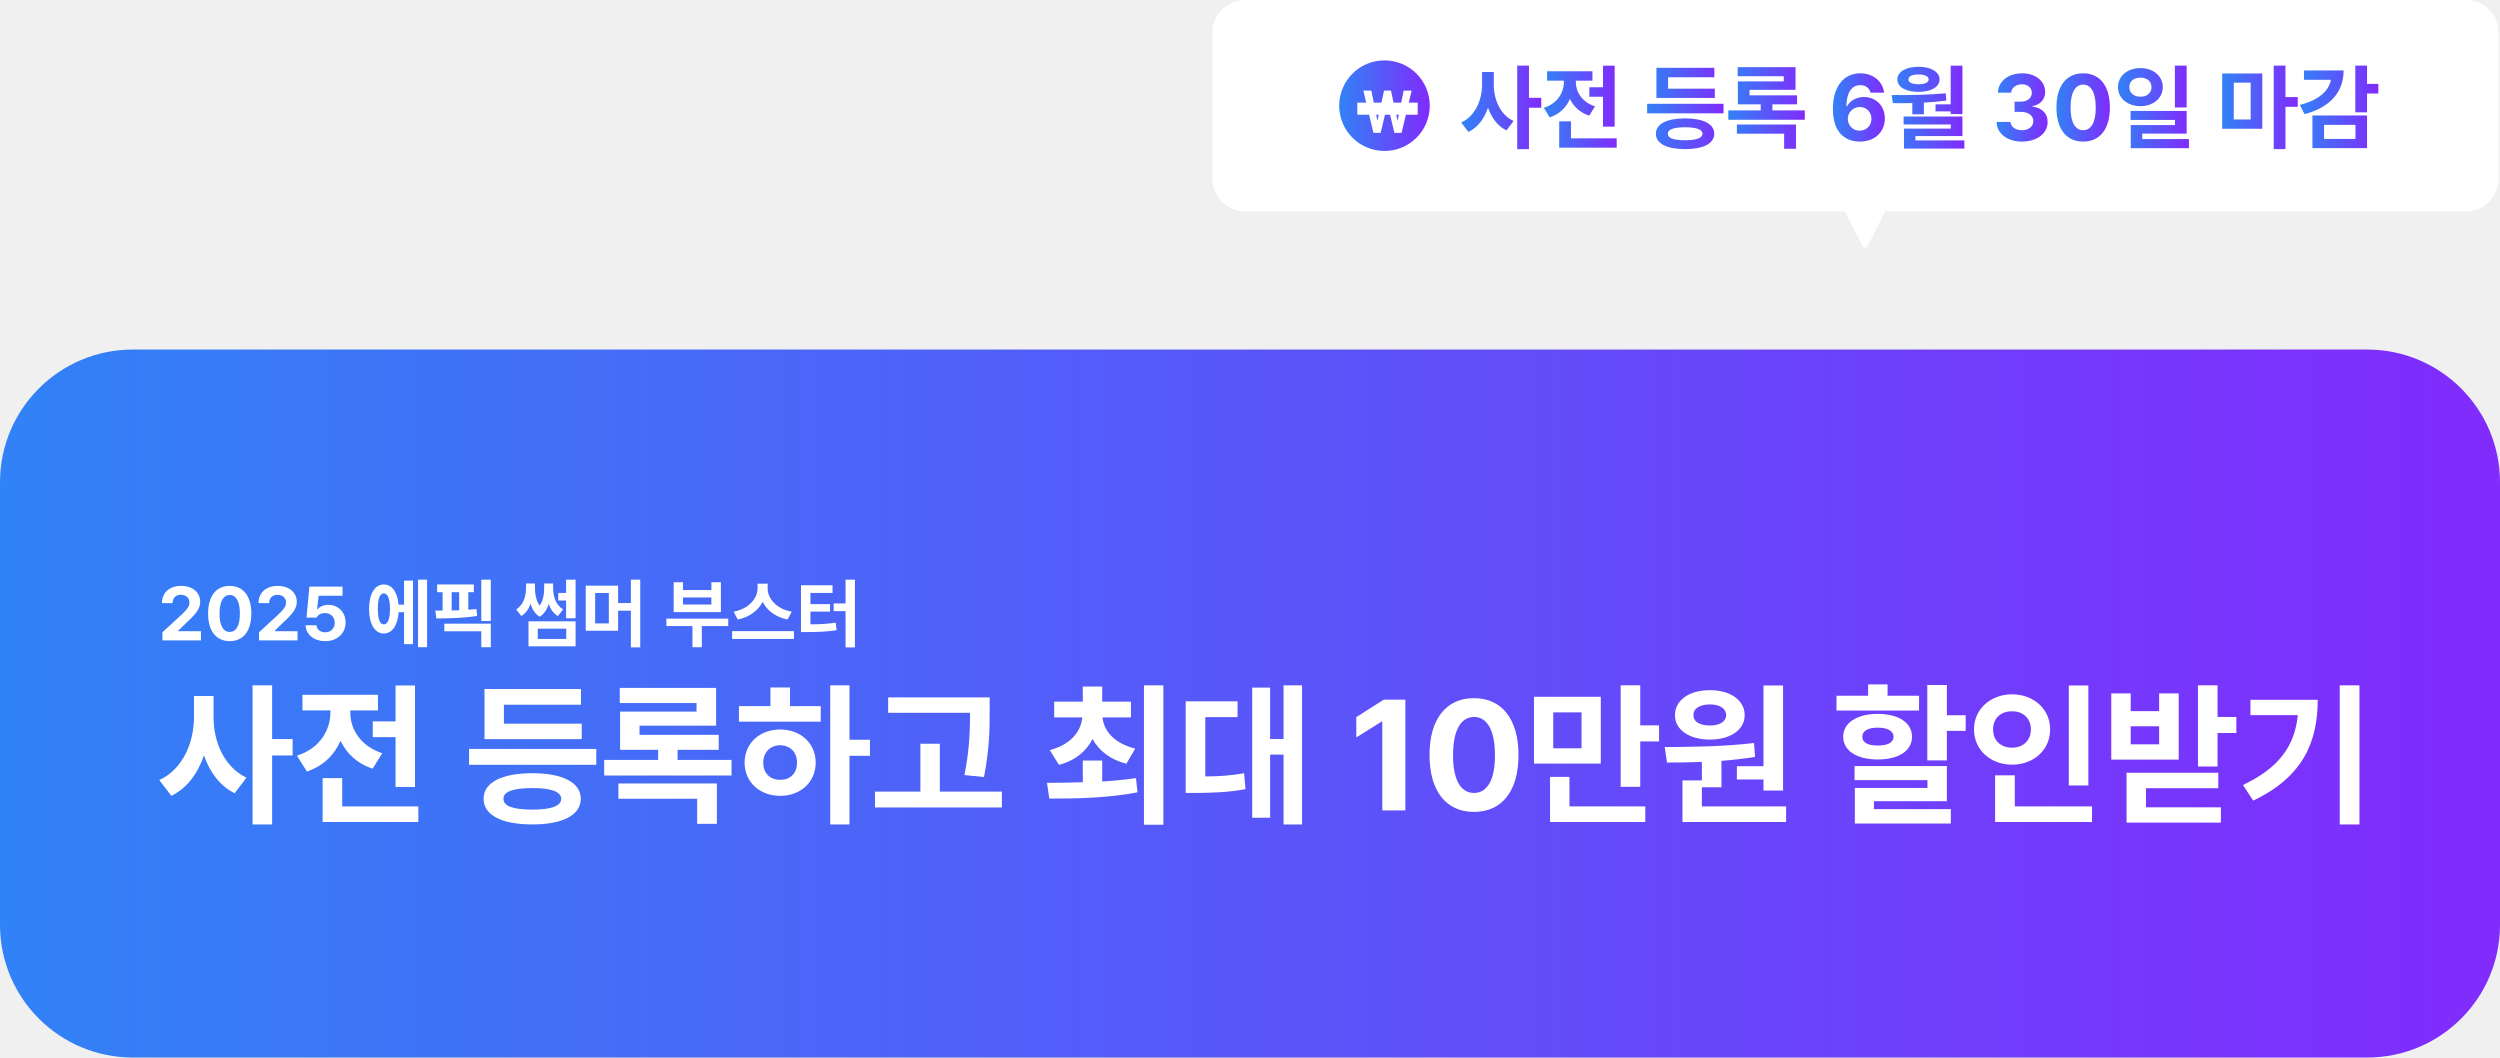
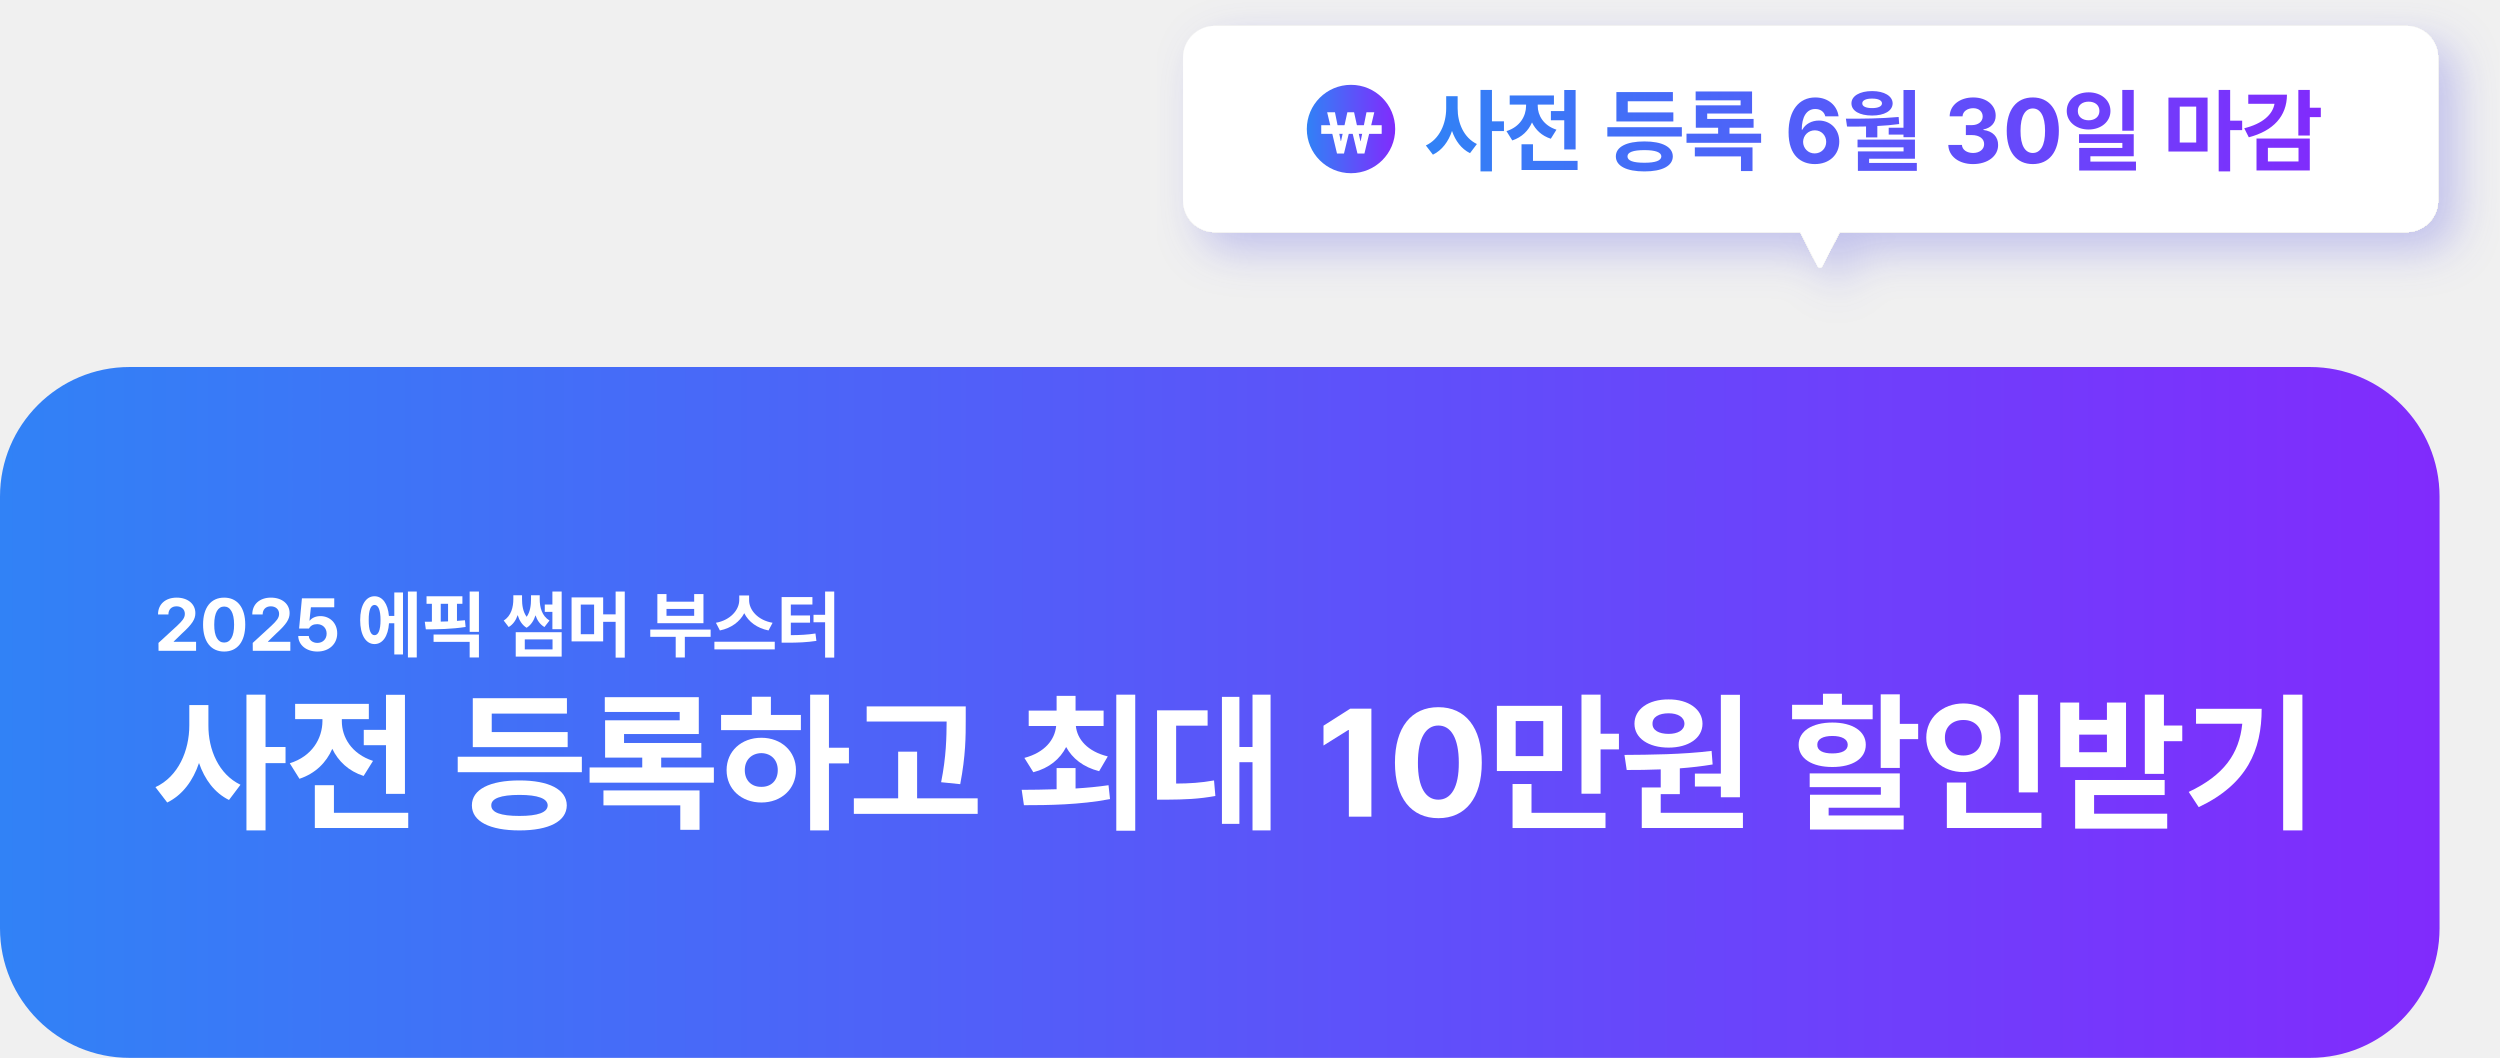
- <svg xmlns="http://www.w3.org/2000/svg" width="565" height="239" viewBox="0 0 565 239" fill="none">
-   <path d="M422.061 55.637C421.817 56.121 421.183 56.121 420.939 55.637L415.082 44.047C414.844 43.577 415.153 43 415.643 43L427.357 43C427.847 43 428.156 43.577 427.918 44.047L422.061 55.637Z" fill="white" />
-   <rect y="79" width="565" height="160" rx="30" fill="url(#paint0_linear_725_1246)" />
-   <path d="M274 7.348C274 3.29 277.305 0 281.382 0H557.293C561.37 0 564.675 3.29 564.675 7.348V40.415C564.675 44.474 561.37 47.764 557.293 47.764H281.382C277.305 47.764 274 44.474 274 40.415V7.348Z" fill="white" />
-   <path d="M534.951 14.826V18.954H537.503V21.132H534.951V25.385H532.296V14.826H534.951ZM529.661 15.925C529.64 20.925 526.487 24.306 520.824 25.8L519.766 23.704C523.998 22.657 526.331 20.562 526.777 18.041H520.699V15.925H529.661ZM534.951 26.09V33.475H522.608V26.09H534.951ZM525.242 28.227V31.401H532.337V28.227H525.242Z" fill="url(#paint1_linear_725_1246)" />
-   <path d="M511.284 16.61V29.098H502.219V16.61H511.284ZM504.833 18.684V27.003H508.65V18.684H504.833ZM516.512 14.826V21.941H519.292V24.14H516.512V33.704H513.857V14.826H516.512Z" fill="url(#paint2_linear_725_1246)" />
-   <path d="M483.747 15.386C486.609 15.386 488.788 17.17 488.788 19.701C488.788 22.19 486.609 23.995 483.747 23.995C480.822 23.995 478.664 22.19 478.664 19.701C478.664 17.17 480.822 15.386 483.747 15.386ZM483.747 17.543C482.294 17.543 481.216 18.331 481.236 19.701C481.216 21.049 482.294 21.858 483.747 21.858C485.178 21.858 486.236 21.049 486.236 19.701C486.236 18.331 485.178 17.543 483.747 17.543ZM494.181 14.826V24.285H491.526V14.826H494.181ZM494.181 25.074V30.198H484.141V31.422H494.7V33.496H481.548V28.268H491.547V27.107H481.506V25.074H494.181Z" fill="url(#paint3_linear_725_1246)" />
-   <path d="M470.795 32.002C467.04 32.002 464.758 29.202 464.758 24.285C464.758 19.369 467.04 16.568 470.795 16.568C474.549 16.568 476.831 19.39 476.831 24.285C476.831 29.223 474.549 32.002 470.795 32.002ZM470.795 29.43C472.537 29.43 473.657 27.75 473.637 24.285C473.637 20.862 472.537 19.12 470.795 19.12C469.052 19.12 467.953 20.862 467.953 24.285C467.932 27.75 469.052 29.43 470.795 29.43Z" fill="url(#paint4_linear_725_1246)" />
-   <path d="M456.952 32.002C453.654 32.002 451.289 30.177 451.227 27.563H454.38C454.442 28.683 455.521 29.43 456.973 29.43C458.467 29.43 459.545 28.58 459.525 27.376C459.545 26.152 458.446 25.281 456.682 25.281H455.293V22.978H456.682C458.155 22.978 459.193 22.169 459.193 20.987C459.193 19.846 458.321 19.058 456.994 19.058C455.666 19.058 454.567 19.805 454.525 20.945H451.538C451.579 18.352 453.923 16.568 456.994 16.568C460.126 16.568 462.221 18.415 462.201 20.8C462.221 22.481 461.039 23.684 459.359 23.974V24.099C461.558 24.368 462.782 25.717 462.761 27.584C462.782 30.156 460.334 32.002 456.952 32.002Z" fill="url(#paint5_linear_725_1246)" />
-   <path d="M443.51 14.846V25.779H440.855V25.177H437.432V23.58H440.855V14.846H443.51ZM427.516 21.485C431.167 21.506 435.689 21.464 439.734 21.091L439.859 22.729C438.189 22.958 436.477 23.103 434.797 23.186V25.82H432.183V23.29C430.638 23.331 429.154 23.331 427.785 23.31L427.516 21.485ZM443.51 26.339V30.758H432.889V31.733H443.946V33.579H430.295V29.057H440.875V28.123H430.212V26.339H443.51ZM433.594 15.095C436.394 15.095 438.324 16.236 438.345 17.937C438.324 19.701 436.394 20.759 433.594 20.759C430.71 20.759 428.802 19.701 428.802 17.937C428.802 16.236 430.71 15.095 433.594 15.095ZM433.594 16.838C432.162 16.817 431.291 17.253 431.312 17.937C431.291 18.643 432.162 19.037 433.594 19.037C434.984 19.037 435.876 18.643 435.876 17.937C435.876 17.253 434.984 16.817 433.594 16.838Z" fill="url(#paint6_linear_725_1246)" />
-   <path d="M420.292 32.002C417.18 31.982 414.234 30.136 414.234 24.638C414.234 19.576 416.662 16.568 420.416 16.568C423.445 16.568 425.499 18.477 425.81 20.945H422.74C422.491 19.887 421.62 19.244 420.416 19.244C418.383 19.244 417.305 21.091 417.284 24.036H417.429C418.114 22.709 419.607 21.92 421.267 21.92C423.964 21.92 425.976 23.953 425.976 26.775C425.976 29.824 423.673 32.023 420.292 32.002ZM420.271 29.534C421.806 29.534 422.947 28.372 422.947 26.858C422.947 25.364 421.848 24.182 420.313 24.182C418.778 24.182 417.616 25.385 417.595 26.858C417.616 28.331 418.736 29.534 420.271 29.534Z" fill="url(#paint7_linear_725_1246)" />
-   <path d="M407.882 24.949V27.065H390.602V24.949H397.925V23.58H392.759V18.394H403.132V17.232H392.718V15.178H405.787V20.302H395.394V21.547H406.14V23.58H400.559V24.949H407.882ZM405.891 28.144V33.621H403.215V30.218H392.531V28.144H405.891Z" fill="url(#paint8_linear_725_1246)" />
-   <path d="M389.518 23.456V25.613H372.258V23.456H389.518ZM387.547 20.033V22.128H374.353V15.323H387.443V17.46H376.988V20.033H387.547ZM380.846 26.754C384.933 26.754 387.402 27.999 387.422 30.218C387.402 32.459 384.933 33.703 380.846 33.703C376.718 33.703 374.229 32.459 374.229 30.218C374.229 27.999 376.718 26.754 380.846 26.754ZM380.846 28.766C378.232 28.766 376.905 29.264 376.925 30.218C376.905 31.214 378.232 31.691 380.846 31.691C383.398 31.691 384.746 31.214 384.767 30.218C384.746 29.264 383.398 28.766 380.846 28.766Z" fill="url(#paint9_linear_725_1246)" />
-   <path d="M364.914 14.846V28.621H362.279V21.858H359.188V19.721H362.279V14.846H364.914ZM365.37 31.256V33.372H352.384V27.418H355.039V31.256H365.37ZM356.138 18.539C356.138 20.717 357.466 23.061 360.474 24.036L359.167 26.132C357.072 25.457 355.641 24.078 354.811 22.356C353.981 24.265 352.477 25.779 350.247 26.526L348.898 24.368C352.01 23.393 353.421 20.925 353.442 18.518V18.228H349.645V16.112H359.893V18.228H356.138V18.539Z" fill="url(#paint10_linear_725_1246)" />
-   <path d="M337.599 19.099C337.578 22.48 339.03 25.903 342.059 27.356L340.462 29.472C338.439 28.476 337.08 26.609 336.292 24.327C335.472 26.775 334.01 28.777 331.873 29.824L330.234 27.688C333.429 26.215 334.943 22.605 334.943 19.099V16.278H337.599V19.099ZM345.544 14.826V22.107H348.324V24.348H345.544V33.704H342.889V14.826H345.544Z" fill="url(#paint11_linear_725_1246)" />
-   <path d="M323.126 23.882C323.126 29.534 318.544 34.117 312.891 34.117C307.239 34.117 302.656 29.534 302.656 23.882C302.656 18.229 307.239 13.647 312.891 13.647C318.544 13.647 323.126 18.229 323.126 23.882Z" fill="url(#paint12_linear_725_1246)" />
-   <path d="M310.398 30.023L308.117 20.47H309.924L311.268 27.146H311.334L312.799 20.47H314.353L315.818 27.16H315.884L317.228 20.47H319.035L316.754 30.023H315.135L313.614 23.716H313.548L312.017 30.023H310.398Z" fill="white" />
-   <path d="M320.397 23.199V25.929H306.75V23.199H320.397Z" fill="white" />
-   <path d="M533.236 154.88V186.324H528.779V154.88H533.236ZM523.803 158.162C523.803 167.699 520.451 175.612 509.221 180.934L506.906 177.409C515.026 173.574 518.603 168.598 519.311 161.618H508.599V158.162H523.803Z" fill="white" />
-   <path d="M501.163 154.88V162.032H505.414V165.661H501.163V173.228H496.741V154.88H501.163ZM481.537 156.711V160.719H487.964V156.711H492.387V171.673H477.148V156.711H481.537ZM481.537 168.218H487.964V164.14H481.537V168.218ZM501.336 174.645V178.135H484.992V182.454H501.924V185.909H480.604V174.645H501.336Z" fill="white" />
-   <path d="M471.971 154.914V177.513H467.548V154.914H471.971ZM472.801 182.247V185.771H450.893V175.232H455.351V182.247H472.801ZM454.729 156.918C459.567 156.918 463.333 160.236 463.333 164.831C463.333 169.531 459.567 172.813 454.729 172.813C449.891 172.813 446.125 169.531 446.125 164.831C446.125 160.236 449.891 156.918 454.729 156.918ZM454.729 160.754C452.276 160.719 450.41 162.274 450.444 164.831C450.41 167.457 452.276 168.978 454.729 168.978C457.113 168.978 458.979 167.457 458.979 164.831C458.979 162.274 457.113 160.719 454.729 160.754Z" fill="white" />
-   <path d="M439.995 154.811V161.652H444.245V165.177H439.995V171.846H435.572V154.811H439.995ZM439.995 173.124V181.072H423.513V182.869H440.893V186.117H419.193V178.066H435.607V176.303H419.124V173.124H439.995ZM433.706 157.23V160.581H415.047V157.23H422.2V154.673H426.588V157.23H433.706ZM424.376 161.341C429.076 161.341 432.117 163.346 432.117 166.49C432.117 169.704 429.076 171.639 424.376 171.639C419.677 171.639 416.567 169.704 416.567 166.49C416.567 163.346 419.677 161.341 424.376 161.341ZM424.376 164.451C422.2 164.451 420.852 165.177 420.887 166.49C420.852 167.838 422.2 168.494 424.376 168.494C426.553 168.494 427.936 167.838 427.936 166.49C427.936 165.177 426.553 164.451 424.376 164.451Z" fill="white" />
-   <path d="M402.971 154.914V178.653H398.548V176.165H392.536V173.159H398.548V154.914H402.971ZM403.662 182.247V185.771H380.235V176.372H384.623V172.191C381.807 172.312 379.129 172.33 376.745 172.33L376.227 168.84C381.997 168.805 389.772 168.736 396.406 167.907L396.648 171.051C394.16 171.466 391.586 171.759 389.046 171.949V177.927H384.623V182.247H403.662ZM386.455 155.986C391.016 155.951 394.298 158.266 394.298 161.618C394.298 164.97 391.016 167.146 386.455 167.146C381.79 167.146 378.542 164.97 378.542 161.618C378.542 158.266 381.755 155.951 386.455 155.986ZM386.455 159.199C384.209 159.199 382.688 160.063 382.723 161.618C382.688 163.138 384.209 163.968 386.455 163.968C388.562 163.968 390.083 163.138 390.117 161.618C390.083 160.063 388.562 159.199 386.455 159.199Z" fill="white" />
-   <path d="M361.78 157.471V172.571H346.68V157.471H361.78ZM351.033 160.996V169.116H357.426V160.996H351.033ZM370.695 154.88V163.933H374.945V167.561H370.695V177.824H366.272V154.88H370.695ZM371.835 182.247V185.771H350.308V175.578H354.696V182.247H371.835Z" fill="white" />
-   <path d="M333.126 183.491C326.871 183.491 323.07 178.826 323.07 170.636C323.07 162.447 326.871 157.782 333.126 157.782C339.38 157.782 343.181 162.482 343.181 170.636C343.181 178.86 339.38 183.491 333.126 183.491ZM333.126 179.206C336.028 179.206 337.894 176.407 337.859 170.636C337.859 164.935 336.028 162.032 333.126 162.032C330.223 162.032 328.392 164.935 328.392 170.636C328.357 176.407 330.223 179.206 333.126 179.206Z" fill="white" />
-   <path d="M317.615 158.128V183.145H312.398V163.069H312.259L306.523 166.663V162.067L312.709 158.128H317.615Z" fill="white" />
-   <path d="M294.264 154.88V186.324H290.083V170.533H287.043V184.804H283V155.398H287.043V167.008H290.083V154.88H294.264ZM279.683 158.508V162.067H272.392V175.474C275.432 175.457 278.128 175.301 281.168 174.748L281.479 178.342C277.644 179.068 274.292 179.171 270.146 179.206H267.969V158.508H279.683Z" fill="white" />
-   <path d="M249.099 171.88V176.614C251.673 176.459 254.282 176.217 256.735 175.854L257.081 179.068C250.101 180.415 242.637 180.484 237.143 180.484L236.625 176.925C238.992 176.908 241.774 176.891 244.711 176.787V171.88H249.099ZM255.595 158.577V162.136H249.168C249.462 165.177 251.829 168.028 256.563 169.185L254.559 172.606C250.879 171.673 248.339 169.634 246.922 167.008C245.523 169.755 243.017 171.898 239.32 172.848L237.247 169.531C241.998 168.269 244.296 165.315 244.607 162.136H238.249V158.577H244.711V155.156H249.099V158.577H255.595ZM262.921 154.88V186.393H258.532V154.88H262.921Z" fill="white" />
-   <path d="M223.665 157.609V160.581C223.665 164.52 223.665 168.943 222.387 175.612L217.964 175.163C219.156 169.22 219.208 164.797 219.243 161.099H200.722V157.609H223.665ZM226.43 178.895V182.488H197.75V178.895H208.013V168.079H212.401V178.895H226.43Z" fill="white" />
-   <path d="M191.983 154.88V167.181H196.613V170.809H191.983V186.324H187.629V154.88H191.983ZM185.486 159.579V163.104H167V159.579H174.118V155.364H178.541V159.579H185.486ZM176.33 164.866C180.925 164.866 184.346 167.976 184.346 172.364C184.346 176.753 180.925 179.862 176.33 179.862C171.699 179.862 168.278 176.753 168.278 172.364C168.278 167.976 171.699 164.866 176.33 164.866ZM176.33 168.425C174.118 168.46 172.494 169.945 172.494 172.364C172.494 174.817 174.118 176.269 176.33 176.234C178.541 176.269 180.131 174.817 180.131 172.364C180.131 169.945 178.541 168.46 176.33 168.425Z" fill="white" />
-   <path d="M165.33 171.742V175.267H136.547V171.742H148.744V169.462H140.14V160.823H157.417V158.888H140.071V155.467H161.84V164.002H144.529V166.075H162.428V169.462H153.133V171.742H165.33ZM162.013 177.063V186.186H157.556V180.519H139.76V177.063H162.013Z" fill="white" />
-   <path d="M134.757 169.254V172.848H106.008V169.254H134.757ZM131.474 163.553V167.043H109.498V155.709H131.301V159.268H113.886V163.553H131.474ZM120.313 174.748C127.12 174.748 131.232 176.822 131.267 180.519C131.232 184.251 127.12 186.324 120.313 186.324C113.437 186.324 109.29 184.251 109.29 180.519C109.29 176.822 113.437 174.748 120.313 174.748ZM120.313 178.1C115.959 178.1 113.748 178.929 113.782 180.519C113.748 182.177 115.959 182.972 120.313 182.972C124.563 182.972 126.809 182.177 126.844 180.519C126.809 178.929 124.563 178.1 120.313 178.1Z" fill="white" />
-   <path d="M93.785 154.914V177.858H89.397V166.594H84.248V163.035H89.397V154.914H93.785ZM94.545 182.247V185.771H72.914V175.854H77.337V182.247H94.545ZM79.169 161.065C79.169 164.693 81.38 168.598 86.391 170.222L84.214 173.712C80.724 172.589 78.339 170.291 76.957 167.423C75.575 170.602 73.07 173.124 69.355 174.368L67.109 170.775C72.293 169.151 74.642 165.039 74.677 161.03V160.547H68.353V157.022H85.423V160.547H79.169V161.065Z" fill="white" />
-   <path d="M48.267 161.998C48.232 167.63 50.651 173.332 55.696 175.75L53.035 179.275C49.666 177.616 47.403 174.506 46.09 170.706C44.725 174.783 42.289 178.117 38.73 179.862L36 176.303C41.321 173.85 43.844 167.838 43.844 161.998V157.299H48.267V161.998ZM61.501 154.88V167.008H66.131V170.74H61.501V186.324H57.078V154.88H61.501Z" fill="white" />
-   <path d="M193.208 131V146.306H191.093V138.116H188.408V136.387H191.093V131H193.208ZM188.156 132.276V134.004H183.155V136.539H187.603V138.217H183.155V141.104C185.27 141.087 186.965 141.011 188.861 140.718L189.079 142.429C186.847 142.765 184.85 142.849 182.232 142.849H181.023V132.276H188.156Z" fill="white" />
-   <path d="M173.492 133.014C173.492 135.246 175.473 137.646 178.93 138.234L177.99 140.013C175.33 139.484 173.35 137.99 172.368 136.018C171.352 137.973 169.372 139.476 166.729 140.013L165.806 138.234C169.196 137.629 171.193 135.229 171.21 133.014V131.906H173.492V133.014ZM179.434 142.631V144.393H165.453V142.631H179.434Z" fill="white" />
-   <path d="M164.582 139.811V141.49H158.607V146.273H156.493V141.49H150.602V139.811H164.582ZM154.361 131.587V133.35H160.772V131.587H162.921V138.334H152.246V131.587H154.361ZM154.361 136.622H160.772V135.028H154.361V136.622Z" fill="white" />
-   <path d="M139.693 132.359V136.287H142.579V131H144.694V146.306H142.579V138.015H139.693V142.547H132.375V132.359H139.693ZM134.506 134.021V140.885H137.595V134.021H134.506Z" fill="white" />
-   <path d="M130.083 131V139.727H127.935V135.716H126.172V134.004H127.935V131H130.083ZM130.083 140.415V146.071H119.442V140.415H130.083ZM121.54 142.077V144.393H127.968V142.077H121.54ZM120.902 132.762C120.902 134.088 121.087 135.649 121.977 136.857C122.816 135.666 122.984 134.105 122.984 132.762V131.856H124.998V132.762C124.998 134.642 125.484 136.639 127.263 137.713L126.089 139.224C125.056 138.611 124.402 137.646 124.024 136.505C123.638 137.697 123.009 138.746 121.96 139.392C120.894 138.729 120.256 137.663 119.895 136.455C119.501 137.613 118.855 138.603 117.814 139.224L116.656 137.713C118.419 136.639 118.888 134.558 118.888 132.762V131.856H120.902V132.762Z" fill="white" />
-   <path d="M107.093 132.091V133.836H105.835V137.797C106.464 137.764 107.085 137.713 107.681 137.646L107.832 139.207C104.727 139.694 101.286 139.761 98.618 139.761L98.383 137.999L100.028 137.982V133.836H98.786V132.091H107.093ZM110.92 140.953V146.273H108.772V142.664H100.414V140.953H110.92ZM110.92 131V140.348H108.772V131H110.92ZM102.075 137.965L103.77 137.915V133.836H102.075V137.965Z" fill="white" />
-   <path d="M96.522 131V146.273H94.474V131H96.522ZM93.333 131.218V145.568H91.319V138.351H90.094C89.892 141.355 88.617 143.168 86.737 143.168C84.723 143.168 83.414 141.053 83.414 137.613C83.414 134.189 84.723 132.091 86.737 132.091C88.575 132.091 89.834 133.803 90.077 136.656H91.319V131.218H93.333ZM86.737 134.105C85.881 134.105 85.378 135.28 85.394 137.613C85.378 139.962 85.881 141.12 86.737 141.104C87.61 141.12 88.13 139.962 88.13 137.613C88.13 135.28 87.61 134.105 86.737 134.105Z" fill="white" />
-   <path d="M73.501 144.897C70.967 144.897 69.121 143.403 69.07 141.305H71.521C71.571 142.262 72.444 142.899 73.501 142.899C74.76 142.899 75.649 142.01 75.649 140.751C75.649 139.459 74.743 138.569 73.468 138.553C72.561 138.553 71.924 138.888 71.554 139.576H69.272L69.926 132.578H77.412V134.642H72.007L71.672 137.713H71.772C72.226 137.109 73.132 136.69 74.206 136.69C76.438 136.69 78.1 138.351 78.1 140.684C78.1 143.134 76.237 144.897 73.501 144.897Z" fill="white" />
-   <path d="M58.547 144.729L58.531 142.899L62.894 138.888C64.035 137.797 64.64 137.126 64.64 136.169C64.64 135.095 63.817 134.424 62.71 134.424C61.568 134.424 60.83 135.145 60.83 136.303H58.43C58.413 133.92 60.175 132.41 62.743 132.41C65.345 132.41 67.073 133.887 67.073 136.001C67.073 137.378 66.402 138.519 63.901 140.785L62.055 142.58V142.648H67.241V144.729H58.547Z" fill="white" />
-   <path d="M51.915 144.897C48.877 144.897 47.031 142.631 47.031 138.653C47.031 134.675 48.877 132.41 51.915 132.41C54.953 132.41 56.799 134.692 56.799 138.653C56.799 142.648 54.953 144.897 51.915 144.897ZM51.915 142.815C53.325 142.815 54.231 141.456 54.215 138.653C54.215 135.884 53.325 134.474 51.915 134.474C50.505 134.474 49.616 135.884 49.616 138.653C49.599 141.456 50.505 142.815 51.915 142.815Z" fill="white" />
-   <path d="M36.719 144.729L36.702 142.899L41.066 138.888C42.207 137.797 42.812 137.126 42.812 136.169C42.812 135.095 41.989 134.424 40.881 134.424C39.74 134.424 39.002 135.145 39.002 136.303H36.602C36.585 133.92 38.347 132.41 40.915 132.41C43.516 132.41 45.245 133.887 45.245 136.001C45.245 137.378 44.574 138.519 42.073 140.785L40.227 142.58V142.648H45.413V144.729H36.719Z" fill="white" />
+ <svg xmlns="http://www.w3.org/2000/svg" width="579" height="245" viewBox="0 0 579 245" fill="none">
+   <rect y="85" width="565" height="160" rx="30" fill="url(#paint0_linear_725_1246)" />
+   <g filter="url(#filter0_d_725_1246)">
+     <path d="M422.061 61.637C421.817 62.121 421.183 62.121 420.939 61.637L415.082 50.047C414.844 49.577 415.153 49 415.643 49L427.357 49C427.847 49 428.156 49.577 427.918 50.047L422.061 61.637Z" fill="white" />
+     <path d="M274 13.348C274 9.29 277.305 6 281.382 6H557.293C561.37 6 564.675 9.29 564.675 13.348V46.415C564.675 50.474 561.37 53.764 557.293 53.764H281.382C277.305 53.764 274 50.474 274 46.415V13.348Z" fill="white" />
+     <path d="M345.536 28.107H348.316V30.348H345.536V39.703H342.881V20.825H345.536V28.107ZM380.847 32.754C384.933 32.754 387.402 33.999 387.423 36.218C387.402 38.458 384.933 39.703 380.847 39.703C376.718 39.703 374.229 38.459 374.229 36.218C374.229 33.998 376.719 32.754 380.847 32.754ZM516.504 27.942H519.284V30.14H516.504V39.703H513.849V20.825H516.504V27.942ZM405.883 39.62H403.207V36.218H392.523V34.144H405.883V39.62ZM443.502 36.758H432.881V37.733H443.938V39.579H430.288V35.057H440.867V34.123H430.205V32.339H443.502V36.758ZM494.174 36.197H484.133V37.422H494.692V39.496H481.54V34.269H491.539V33.107H481.498V31.073H494.174V36.197ZM534.951 39.476H522.607V32.09H534.951V39.476ZM355.039 37.256H365.37V39.371H352.384V33.418H355.039V37.256ZM420.416 22.569C423.445 22.569 425.499 24.477 425.811 26.946H422.74C422.491 25.888 421.619 25.244 420.416 25.244C418.383 25.245 417.305 27.091 417.284 30.036H417.429C418.113 28.709 419.607 27.92 421.267 27.92C423.963 27.92 425.976 29.953 425.976 32.775C425.976 35.824 423.673 38.023 420.292 38.002C417.18 37.981 414.234 36.135 414.234 30.638C414.234 25.576 416.661 22.569 420.416 22.569ZM456.994 22.569C460.126 22.569 462.221 24.415 462.2 26.8C462.221 28.48 461.039 29.683 459.358 29.974V30.099C461.557 30.369 462.781 31.717 462.761 33.584C462.781 36.156 460.333 38.002 456.952 38.002C453.654 38.002 451.289 36.177 451.227 33.563H454.38C454.442 34.683 455.521 35.43 456.973 35.43C458.466 35.43 459.545 34.579 459.524 33.376C459.545 32.152 458.446 31.282 456.683 31.282H455.293V28.979H456.683C458.155 28.979 459.192 28.169 459.192 26.987C459.192 25.846 458.321 25.058 456.994 25.058C455.666 25.058 454.567 25.805 454.525 26.946H451.538C451.58 24.352 453.924 22.569 456.994 22.569ZM470.795 22.569C474.55 22.569 476.831 25.39 476.831 30.285C476.831 35.222 474.55 38.002 470.795 38.002C467.04 38.002 464.758 35.202 464.758 30.285C464.758 25.369 467.04 22.569 470.795 22.569ZM380.847 34.766C378.233 34.766 376.905 35.264 376.926 36.218C376.905 37.214 378.233 37.692 380.847 37.692C383.398 37.692 384.746 37.214 384.767 36.218C384.746 35.264 383.398 34.766 380.847 34.766ZM525.242 37.401H532.337V34.227H525.242V37.401ZM337.591 25.099C337.57 28.48 339.022 31.904 342.051 33.356L340.454 35.472C338.431 34.476 337.072 32.608 336.284 30.326C335.465 32.774 334.002 34.777 331.865 35.825L330.227 33.688C333.421 32.215 334.936 28.605 334.936 25.099V22.278H337.591V25.099ZM420.312 30.182C418.777 30.182 417.616 31.385 417.595 32.858C417.615 34.331 418.736 35.533 420.271 35.533C421.806 35.533 422.947 34.372 422.947 32.858C422.947 31.364 421.848 30.182 420.312 30.182ZM470.795 25.119C469.052 25.119 467.952 26.863 467.952 30.285C467.931 33.75 469.052 35.43 470.795 35.43C472.537 35.43 473.657 33.75 473.637 30.285C473.637 26.863 472.537 25.12 470.795 25.119ZM511.276 35.098H502.211V22.61H511.276V35.098ZM364.913 34.621H362.279V27.859H359.188V25.722H362.279V20.846H364.913V34.621ZM405.779 26.302H395.386V27.547H406.132V29.58H400.552V30.95H407.874V33.065H390.594V30.95H397.917V29.58H392.751V24.394H403.124V23.232H392.71V21.178H405.779V26.302ZM504.825 33.003H508.642V24.684H504.825V33.003ZM359.894 24.228H356.139V24.539C356.139 26.717 357.467 29.061 360.475 30.036L359.167 32.132C357.072 31.458 355.64 30.078 354.811 28.356C353.981 30.264 352.477 31.779 350.247 32.526L348.898 30.368C352.01 29.393 353.421 26.924 353.441 24.518V24.228H349.646V22.112H359.894V24.228ZM439.851 28.73C438.181 28.958 436.469 29.103 434.789 29.186V31.821H432.176V29.289C430.63 29.331 429.147 29.331 427.777 29.311L427.508 27.485C431.159 27.505 435.681 27.465 439.727 27.091L439.851 28.73ZM529.661 21.925C529.64 26.925 526.487 30.306 520.823 31.8L519.766 29.704C523.998 28.657 526.331 26.562 526.777 24.041H520.699V21.925H529.661ZM443.502 31.779H440.847V31.177H437.424V29.58H440.847V20.846H443.502V31.779ZM389.518 31.613H372.258V29.455H389.518V31.613ZM534.951 24.954H537.503V27.132H534.951V31.385H532.296V20.825H534.951V24.954ZM494.174 30.285H491.519V20.825H494.174V30.285ZM483.738 21.386C486.601 21.386 488.78 23.17 488.78 25.7C488.78 28.19 486.601 29.995 483.738 29.995C480.813 29.995 478.656 28.19 478.656 25.7C478.656 23.17 480.814 21.386 483.738 21.386ZM387.443 23.46H376.987V26.032H387.547V28.128H374.354V21.323H387.443V23.46ZM483.738 23.543C482.286 23.543 481.208 24.332 481.229 25.7C481.208 27.049 482.286 27.858 483.738 27.859C485.17 27.859 486.229 27.049 486.229 25.7C486.228 24.331 485.17 23.543 483.738 23.543ZM433.586 21.095C436.387 21.095 438.316 22.237 438.337 23.938C438.316 25.701 436.386 26.759 433.586 26.759C430.703 26.759 428.794 25.701 428.794 23.938C428.794 22.237 430.702 21.095 433.586 21.095ZM433.586 22.838C432.155 22.817 431.283 23.253 431.304 23.938C431.283 24.643 432.155 25.036 433.586 25.036C434.976 25.036 435.868 24.643 435.868 23.938C435.868 23.253 434.976 22.817 433.586 22.838Z" fill="url(#paint1_linear_725_1246)" />
+     <path d="M323.126 29.882C323.126 35.534 318.544 40.117 312.891 40.117C307.239 40.117 302.656 35.534 302.656 29.882C302.656 24.229 307.239 19.647 312.891 19.647C318.544 19.647 323.126 24.229 323.126 29.882Z" fill="url(#paint2_linear_725_1246)" />
+     <path d="M309.648 35.553L307.367 26H309.174L310.518 32.676H310.584L312.049 26H313.603L315.068 32.69H315.134L316.478 26H318.285L316.004 35.553H314.385L312.864 29.246H312.798L311.267 35.553H309.648Z" fill="white" />
+     <path d="M320 29V31H306V29H320Z" fill="white" />
+   </g>
+   <path d="M533.236 160.88V192.324H528.779V160.88H533.236ZM523.803 164.162C523.803 173.699 520.451 181.612 509.221 186.934L506.906 183.409C515.026 179.574 518.603 174.598 519.311 167.618H508.599V164.162H523.803Z" fill="white" />
+   <path d="M501.163 160.88V168.032H505.414V171.661H501.163V179.228H496.741V160.88H501.163ZM481.537 162.711V166.719H487.964V162.711H492.387V177.673H477.148V162.711H481.537ZM481.537 174.218H487.964V170.14H481.537V174.218ZM501.336 180.645V184.135H484.992V188.454H501.924V191.909H480.604V180.645H501.336Z" fill="white" />
+   <path d="M471.971 160.914V183.513H467.548V160.914H471.971ZM472.801 188.247V191.771H450.893V181.232H455.351V188.247H472.801ZM454.729 162.918C459.567 162.918 463.333 166.236 463.333 170.831C463.333 175.531 459.567 178.813 454.729 178.813C449.891 178.813 446.125 175.531 446.125 170.831C446.125 166.236 449.891 162.918 454.729 162.918ZM454.729 166.754C452.276 166.719 450.41 168.274 450.444 170.831C450.41 173.457 452.276 174.978 454.729 174.978C457.113 174.978 458.979 173.457 458.979 170.831C458.979 168.274 457.113 166.719 454.729 166.754Z" fill="white" />
+   <path d="M439.995 160.811V167.652H444.245V171.177H439.995V177.846H435.572V160.811H439.995ZM439.995 179.124V187.072H423.513V188.869H440.893V192.117H419.193V184.066H435.607V182.303H419.124V179.124H439.995ZM433.706 163.23V166.581H415.047V163.23H422.2V160.673H426.588V163.23H433.706ZM424.376 167.341C429.076 167.341 432.117 169.346 432.117 172.49C432.117 175.704 429.076 177.639 424.376 177.639C419.677 177.639 416.567 175.704 416.567 172.49C416.567 169.346 419.677 167.341 424.376 167.341ZM424.376 170.451C422.2 170.451 420.852 171.177 420.887 172.49C420.852 173.838 422.2 174.494 424.376 174.494C426.553 174.494 427.936 173.838 427.936 172.49C427.936 171.177 426.553 170.451 424.376 170.451Z" fill="white" />
+   <path d="M402.971 160.914V184.653H398.548V182.165H392.536V179.159H398.548V160.914H402.971ZM403.662 188.247V191.771H380.235V182.372H384.623V178.191C381.807 178.312 379.129 178.33 376.745 178.33L376.227 174.84C381.997 174.805 389.772 174.736 396.406 173.907L396.648 177.051C394.16 177.466 391.586 177.759 389.046 177.949V183.927H384.623V188.247H403.662ZM386.455 161.986C391.016 161.951 394.298 164.266 394.298 167.618C394.298 170.97 391.016 173.146 386.455 173.146C381.79 173.146 378.542 170.97 378.542 167.618C378.542 164.266 381.755 161.951 386.455 161.986ZM386.455 165.199C384.209 165.199 382.688 166.063 382.723 167.618C382.688 169.138 384.209 169.968 386.455 169.968C388.562 169.968 390.083 169.138 390.117 167.618C390.083 166.063 388.562 165.199 386.455 165.199Z" fill="white" />
+   <path d="M361.78 163.471V178.571H346.68V163.471H361.78ZM351.033 166.996V175.116H357.426V166.996H351.033ZM370.695 160.88V169.933H374.945V173.561H370.695V183.824H366.272V160.88H370.695ZM371.835 188.247V191.771H350.308V181.578H354.696V188.247H371.835Z" fill="white" />
+   <path d="M333.126 189.491C326.871 189.491 323.07 184.826 323.07 176.636C323.07 168.447 326.871 163.782 333.126 163.782C339.38 163.782 343.181 168.482 343.181 176.636C343.181 184.86 339.38 189.491 333.126 189.491ZM333.126 185.206C336.028 185.206 337.894 182.407 337.859 176.636C337.859 170.935 336.028 168.032 333.126 168.032C330.223 168.032 328.392 170.935 328.392 176.636C328.357 182.407 330.223 185.206 333.126 185.206Z" fill="white" />
+   <path d="M317.615 164.128V189.145H312.398V169.069H312.259L306.523 172.663V168.067L312.709 164.128H317.615Z" fill="white" />
+   <path d="M294.264 160.88V192.324H290.083V176.533H287.043V190.804H283V161.398H287.043V173.008H290.083V160.88H294.264ZM279.683 164.508V168.067H272.392V181.474C275.432 181.457 278.128 181.301 281.168 180.748L281.479 184.342C277.644 185.068 274.292 185.171 270.146 185.206H267.969V164.508H279.683Z" fill="white" />
+   <path d="M249.099 177.88V182.614C251.673 182.459 254.282 182.217 256.735 181.854L257.081 185.068C250.101 186.415 242.637 186.484 237.143 186.484L236.625 182.925C238.992 182.908 241.774 182.891 244.711 182.787V177.88H249.099ZM255.595 164.577V168.136H249.168C249.462 171.177 251.829 174.028 256.563 175.185L254.559 178.606C250.879 177.673 248.339 175.634 246.922 173.008C245.523 175.755 243.017 177.898 239.32 178.848L237.247 175.531C241.998 174.269 244.296 171.315 244.607 168.136H238.249V164.577H244.711V161.156H249.099V164.577H255.595ZM262.921 160.88V192.393H258.532V160.88H262.921Z" fill="white" />
+   <path d="M223.665 163.609V166.581C223.665 170.52 223.665 174.943 222.387 181.612L217.964 181.163C219.156 175.22 219.208 170.797 219.243 167.099H200.722V163.609H223.665ZM226.43 184.895V188.488H197.75V184.895H208.013V174.079H212.401V184.895H226.43Z" fill="white" />
+   <path d="M191.983 160.88V173.181H196.613V176.809H191.983V192.324H187.629V160.88H191.983ZM185.486 165.579V169.104H167V165.579H174.118V161.364H178.541V165.579H185.486ZM176.33 170.866C180.925 170.866 184.346 173.976 184.346 178.364C184.346 182.753 180.925 185.862 176.33 185.862C171.699 185.862 168.278 182.753 168.278 178.364C168.278 173.976 171.699 170.866 176.33 170.866ZM176.33 174.425C174.118 174.46 172.494 175.945 172.494 178.364C172.494 180.817 174.118 182.269 176.33 182.234C178.541 182.269 180.131 180.817 180.131 178.364C180.131 175.945 178.541 174.46 176.33 174.425Z" fill="white" />
+   <path d="M165.33 177.742V181.267H136.547V177.742H148.744V175.462H140.14V166.823H157.417V164.888H140.071V161.467H161.84V170.002H144.529V172.075H162.428V175.462H153.133V177.742H165.33ZM162.013 183.063V192.186H157.556V186.519H139.76V183.063H162.013Z" fill="white" />
+   <path d="M134.757 175.254V178.848H106.008V175.254H134.757ZM131.474 169.553V173.043H109.498V161.709H131.301V165.268H113.886V169.553H131.474ZM120.313 180.748C127.12 180.748 131.232 182.822 131.267 186.519C131.232 190.251 127.12 192.324 120.313 192.324C113.437 192.324 109.29 190.251 109.29 186.519C109.29 182.822 113.437 180.748 120.313 180.748ZM120.313 184.1C115.959 184.1 113.748 184.929 113.782 186.519C113.748 188.177 115.959 188.972 120.313 188.972C124.563 188.972 126.809 188.177 126.844 186.519C126.809 184.929 124.563 184.1 120.313 184.1Z" fill="white" />
+   <path d="M93.785 160.914V183.858H89.397V172.594H84.248V169.035H89.397V160.914H93.785ZM94.545 188.247V191.771H72.914V181.854H77.337V188.247H94.545ZM79.169 167.065C79.169 170.693 81.38 174.598 86.391 176.222L84.214 179.712C80.724 178.589 78.339 176.291 76.957 173.423C75.575 176.602 73.07 179.124 69.355 180.368L67.109 176.775C72.293 175.151 74.642 171.039 74.677 167.03V166.547H68.353V163.022H85.423V166.547H79.169V167.065Z" fill="white" />
+   <path d="M48.267 167.998C48.232 173.63 50.651 179.332 55.696 181.75L53.035 185.275C49.666 183.616 47.403 180.506 46.09 176.706C44.725 180.783 42.289 184.117 38.73 185.862L36 182.303C41.321 179.85 43.844 173.838 43.844 167.998V163.299H48.267V167.998ZM61.501 160.88V173.008H66.131V176.74H61.501V192.324H57.078V160.88H61.501Z" fill="white" />
+   <path d="M193.208 137V152.306H191.093V144.116H188.408V142.387H191.093V137H193.208ZM188.156 138.276V140.004H183.155V142.539H187.603V144.217H183.155V147.104C185.27 147.087 186.965 147.011 188.861 146.718L189.079 148.429C186.847 148.765 184.85 148.849 182.232 148.849H181.023V138.276H188.156Z" fill="white" />
+   <path d="M173.492 139.014C173.492 141.246 175.473 143.646 178.93 144.234L177.99 146.013C175.33 145.484 173.35 143.99 172.368 142.018C171.352 143.973 169.372 145.476 166.729 146.013L165.806 144.234C169.196 143.629 171.193 141.229 171.21 139.014V137.906H173.492V139.014ZM179.434 148.631V150.393H165.453V148.631H179.434Z" fill="white" />
+   <path d="M164.582 145.811V147.49H158.607V152.273H156.493V147.49H150.602V145.811H164.582ZM154.361 137.587V139.35H160.772V137.587H162.921V144.334H152.246V137.587H154.361ZM154.361 142.622H160.772V141.028H154.361V142.622Z" fill="white" />
+   <path d="M139.693 138.359V142.287H142.579V137H144.694V152.306H142.579V144.015H139.693V148.547H132.375V138.359H139.693ZM134.506 140.021V146.885H137.595V140.021H134.506Z" fill="white" />
+   <path d="M130.083 137V145.727H127.935V141.716H126.172V140.004H127.935V137H130.083ZM130.083 146.415V152.071H119.442V146.415H130.083ZM121.54 148.077V150.393H127.968V148.077H121.54ZM120.902 138.762C120.902 140.088 121.087 141.649 121.977 142.857C122.816 141.666 122.984 140.105 122.984 138.762V137.856H124.998V138.762C124.998 140.642 125.484 142.639 127.263 143.713L126.089 145.224C125.056 144.611 124.402 143.646 124.024 142.505C123.638 143.697 123.009 144.746 121.96 145.392C120.894 144.729 120.256 143.663 119.895 142.455C119.501 143.613 118.855 144.603 117.814 145.224L116.656 143.713C118.419 142.639 118.888 140.558 118.888 138.762V137.856H120.902V138.762Z" fill="white" />
+   <path d="M107.093 138.091V139.836H105.835V143.797C106.464 143.764 107.085 143.713 107.681 143.646L107.832 145.207C104.727 145.694 101.286 145.761 98.618 145.761L98.383 143.999L100.028 143.982V139.836H98.786V138.091H107.093ZM110.92 146.953V152.273H108.772V148.664H100.414V146.953H110.92ZM110.92 137V146.348H108.772V137H110.92ZM102.075 143.965L103.77 143.915V139.836H102.075V143.965Z" fill="white" />
+   <path d="M96.522 137V152.273H94.474V137H96.522ZM93.333 137.218V151.568H91.319V144.351H90.094C89.892 147.355 88.617 149.168 86.737 149.168C84.723 149.168 83.414 147.053 83.414 143.613C83.414 140.189 84.723 138.091 86.737 138.091C88.575 138.091 89.834 139.803 90.077 142.656H91.319V137.218H93.333ZM86.737 140.105C85.881 140.105 85.378 141.28 85.394 143.613C85.378 145.962 85.881 147.12 86.737 147.104C87.61 147.12 88.13 145.962 88.13 143.613C88.13 141.28 87.61 140.105 86.737 140.105Z" fill="white" />
+   <path d="M73.501 150.897C70.967 150.897 69.121 149.403 69.07 147.305H71.521C71.571 148.262 72.444 148.899 73.501 148.899C74.76 148.899 75.649 148.01 75.649 146.751C75.649 145.459 74.743 144.569 73.468 144.553C72.561 144.553 71.924 144.888 71.554 145.576H69.272L69.926 138.578H77.412V140.642H72.007L71.672 143.713H71.772C72.226 143.109 73.132 142.69 74.206 142.69C76.438 142.69 78.1 144.351 78.1 146.684C78.1 149.134 76.237 150.897 73.501 150.897Z" fill="white" />
+   <path d="M58.547 150.729L58.531 148.899L62.894 144.888C64.035 143.797 64.64 143.126 64.64 142.169C64.64 141.095 63.817 140.424 62.71 140.424C61.568 140.424 60.83 141.145 60.83 142.303H58.43C58.413 139.92 60.175 138.41 62.743 138.41C65.345 138.41 67.073 139.887 67.073 142.001C67.073 143.378 66.402 144.519 63.901 146.785L62.055 148.58V148.648H67.241V150.729H58.547Z" fill="white" />
+   <path d="M51.915 150.897C48.877 150.897 47.031 148.631 47.031 144.653C47.031 140.675 48.877 138.41 51.915 138.41C54.953 138.41 56.799 140.692 56.799 144.653C56.799 148.648 54.953 150.897 51.915 150.897ZM51.915 148.815C53.325 148.815 54.231 147.456 54.215 144.653C54.215 141.884 53.325 140.474 51.915 140.474C50.505 140.474 49.616 141.884 49.616 144.653C49.599 147.456 50.505 148.815 51.915 148.815Z" fill="white" />
+   <path d="M36.719 150.729L36.702 148.899L41.066 144.888C42.207 143.797 42.812 143.126 42.812 142.169C42.812 141.095 41.989 140.424 40.881 140.424C39.74 140.424 39.002 141.145 39.002 142.303H36.602C36.585 139.92 38.347 138.41 40.915 138.41C43.516 138.41 45.245 139.887 45.245 142.001C45.245 143.378 44.574 144.519 42.073 146.785L40.227 148.58V148.648H45.413V150.729H36.719Z" fill="white" />
  <defs>
-     <linearGradient id="paint0_linear_725_1246" x1="-0.511" y1="159" x2="785.851" y2="159" gradientUnits="userSpaceOnUse">
+     <filter id="filter0_d_725_1246" x="268" y="0" width="310.672" height="76" filterUnits="userSpaceOnUse" color-interpolation-filters="sRGB">
+       <feFlood flood-opacity="0" result="BackgroundImageFix" />
+       <feColorMatrix in="SourceAlpha" type="matrix" values="0 0 0 0 0 0 0 0 0 0 0 0 0 0 0 0 0 0 127 0" result="hardAlpha" />
+       <feOffset dx="4" dy="4" />
+       <feGaussianBlur stdDeviation="5" />
+       <feComposite in2="hardAlpha" operator="out" />
+       <feColorMatrix type="matrix" values="0 0 0 0 0.198 0 0 0 0 0.198 0 0 0 0 0.879 0 0 0 0.25 0" />
+       <feBlend mode="normal" in2="BackgroundImageFix" result="effect1_dropShadow_725_1246" />
+       <feBlend mode="normal" in="SourceGraphic" in2="effect1_dropShadow_725_1246" result="shape" />
+     </filter>
+     <linearGradient id="paint0_linear_725_1246" x1="-0.511" y1="165" x2="785.851" y2="165" gradientUnits="userSpaceOnUse">
      <stop stop-color="#3182F6" />
      <stop offset="1" stop-color="#A009FF" />
    </linearGradient>
-     <linearGradient id="paint1_linear_725_1246" x1="519.75" y1="24.151" x2="544.436" y2="24.151" gradientUnits="userSpaceOnUse">
+     <linearGradient id="paint1_linear_725_1246" x1="330.039" y1="30.264" x2="618.525" y2="30.264" gradientUnits="userSpaceOnUse">
      <stop stop-color="#3182F6" />
      <stop offset="1" stop-color="#A009FF" />
    </linearGradient>
-     <linearGradient id="paint2_linear_725_1246" x1="502.203" y1="24.265" x2="525.966" y2="24.265" gradientUnits="userSpaceOnUse">
-       <stop stop-color="#3182F6" />
-       <stop offset="1" stop-color="#A009FF" />
-     </linearGradient>
-     <linearGradient id="paint3_linear_725_1246" x1="478.65" y1="24.161" x2="500.968" y2="24.161" gradientUnits="userSpaceOnUse">
-       <stop stop-color="#3182F6" />
-       <stop offset="1" stop-color="#A009FF" />
-     </linearGradient>
-     <linearGradient id="paint4_linear_725_1246" x1="464.747" y1="24.285" x2="481.551" y2="24.285" gradientUnits="userSpaceOnUse">
-       <stop stop-color="#3182F6" />
-       <stop offset="1" stop-color="#A009FF" />
-     </linearGradient>
-     <linearGradient id="paint5_linear_725_1246" x1="451.216" y1="24.285" x2="467.27" y2="24.285" gradientUnits="userSpaceOnUse">
-       <stop stop-color="#3182F6" />
-       <stop offset="1" stop-color="#A009FF" />
-     </linearGradient>
-     <linearGradient id="paint6_linear_725_1246" x1="427.501" y1="24.213" x2="450.368" y2="24.213" gradientUnits="userSpaceOnUse">
-       <stop stop-color="#3182F6" />
-       <stop offset="1" stop-color="#A009FF" />
-     </linearGradient>
-     <linearGradient id="paint7_linear_725_1246" x1="414.224" y1="24.285" x2="430.566" y2="24.285" gradientUnits="userSpaceOnUse">
-       <stop stop-color="#3182F6" />
-       <stop offset="1" stop-color="#A009FF" />
-     </linearGradient>
-     <linearGradient id="paint8_linear_725_1246" x1="390.586" y1="24.399" x2="414.637" y2="24.399" gradientUnits="userSpaceOnUse">
-       <stop stop-color="#3182F6" />
-       <stop offset="1" stop-color="#A009FF" />
-     </linearGradient>
-     <linearGradient id="paint9_linear_725_1246" x1="372.242" y1="24.514" x2="396.264" y2="24.514" gradientUnits="userSpaceOnUse">
-       <stop stop-color="#3182F6" />
-       <stop offset="1" stop-color="#A009FF" />
-     </linearGradient>
-     <linearGradient id="paint10_linear_725_1246" x1="348.884" y1="24.109" x2="371.808" y2="24.109" gradientUnits="userSpaceOnUse">
-       <stop stop-color="#3182F6" />
-       <stop offset="1" stop-color="#A009FF" />
-     </linearGradient>
-     <linearGradient id="paint11_linear_725_1246" x1="330.218" y1="24.265" x2="355.395" y2="24.265" gradientUnits="userSpaceOnUse">
-       <stop stop-color="#3182F6" />
-       <stop offset="1" stop-color="#A009FF" />
-     </linearGradient>
-     <linearGradient id="paint12_linear_725_1246" x1="302.638" y1="23.882" x2="331.128" y2="23.882" gradientUnits="userSpaceOnUse">
+     <linearGradient id="paint2_linear_725_1246" x1="302.638" y1="29.882" x2="331.128" y2="29.882" gradientUnits="userSpaceOnUse">
      <stop stop-color="#3182F6" />
      <stop offset="1" stop-color="#A009FF" />
    </linearGradient>
  </defs>
</svg>
